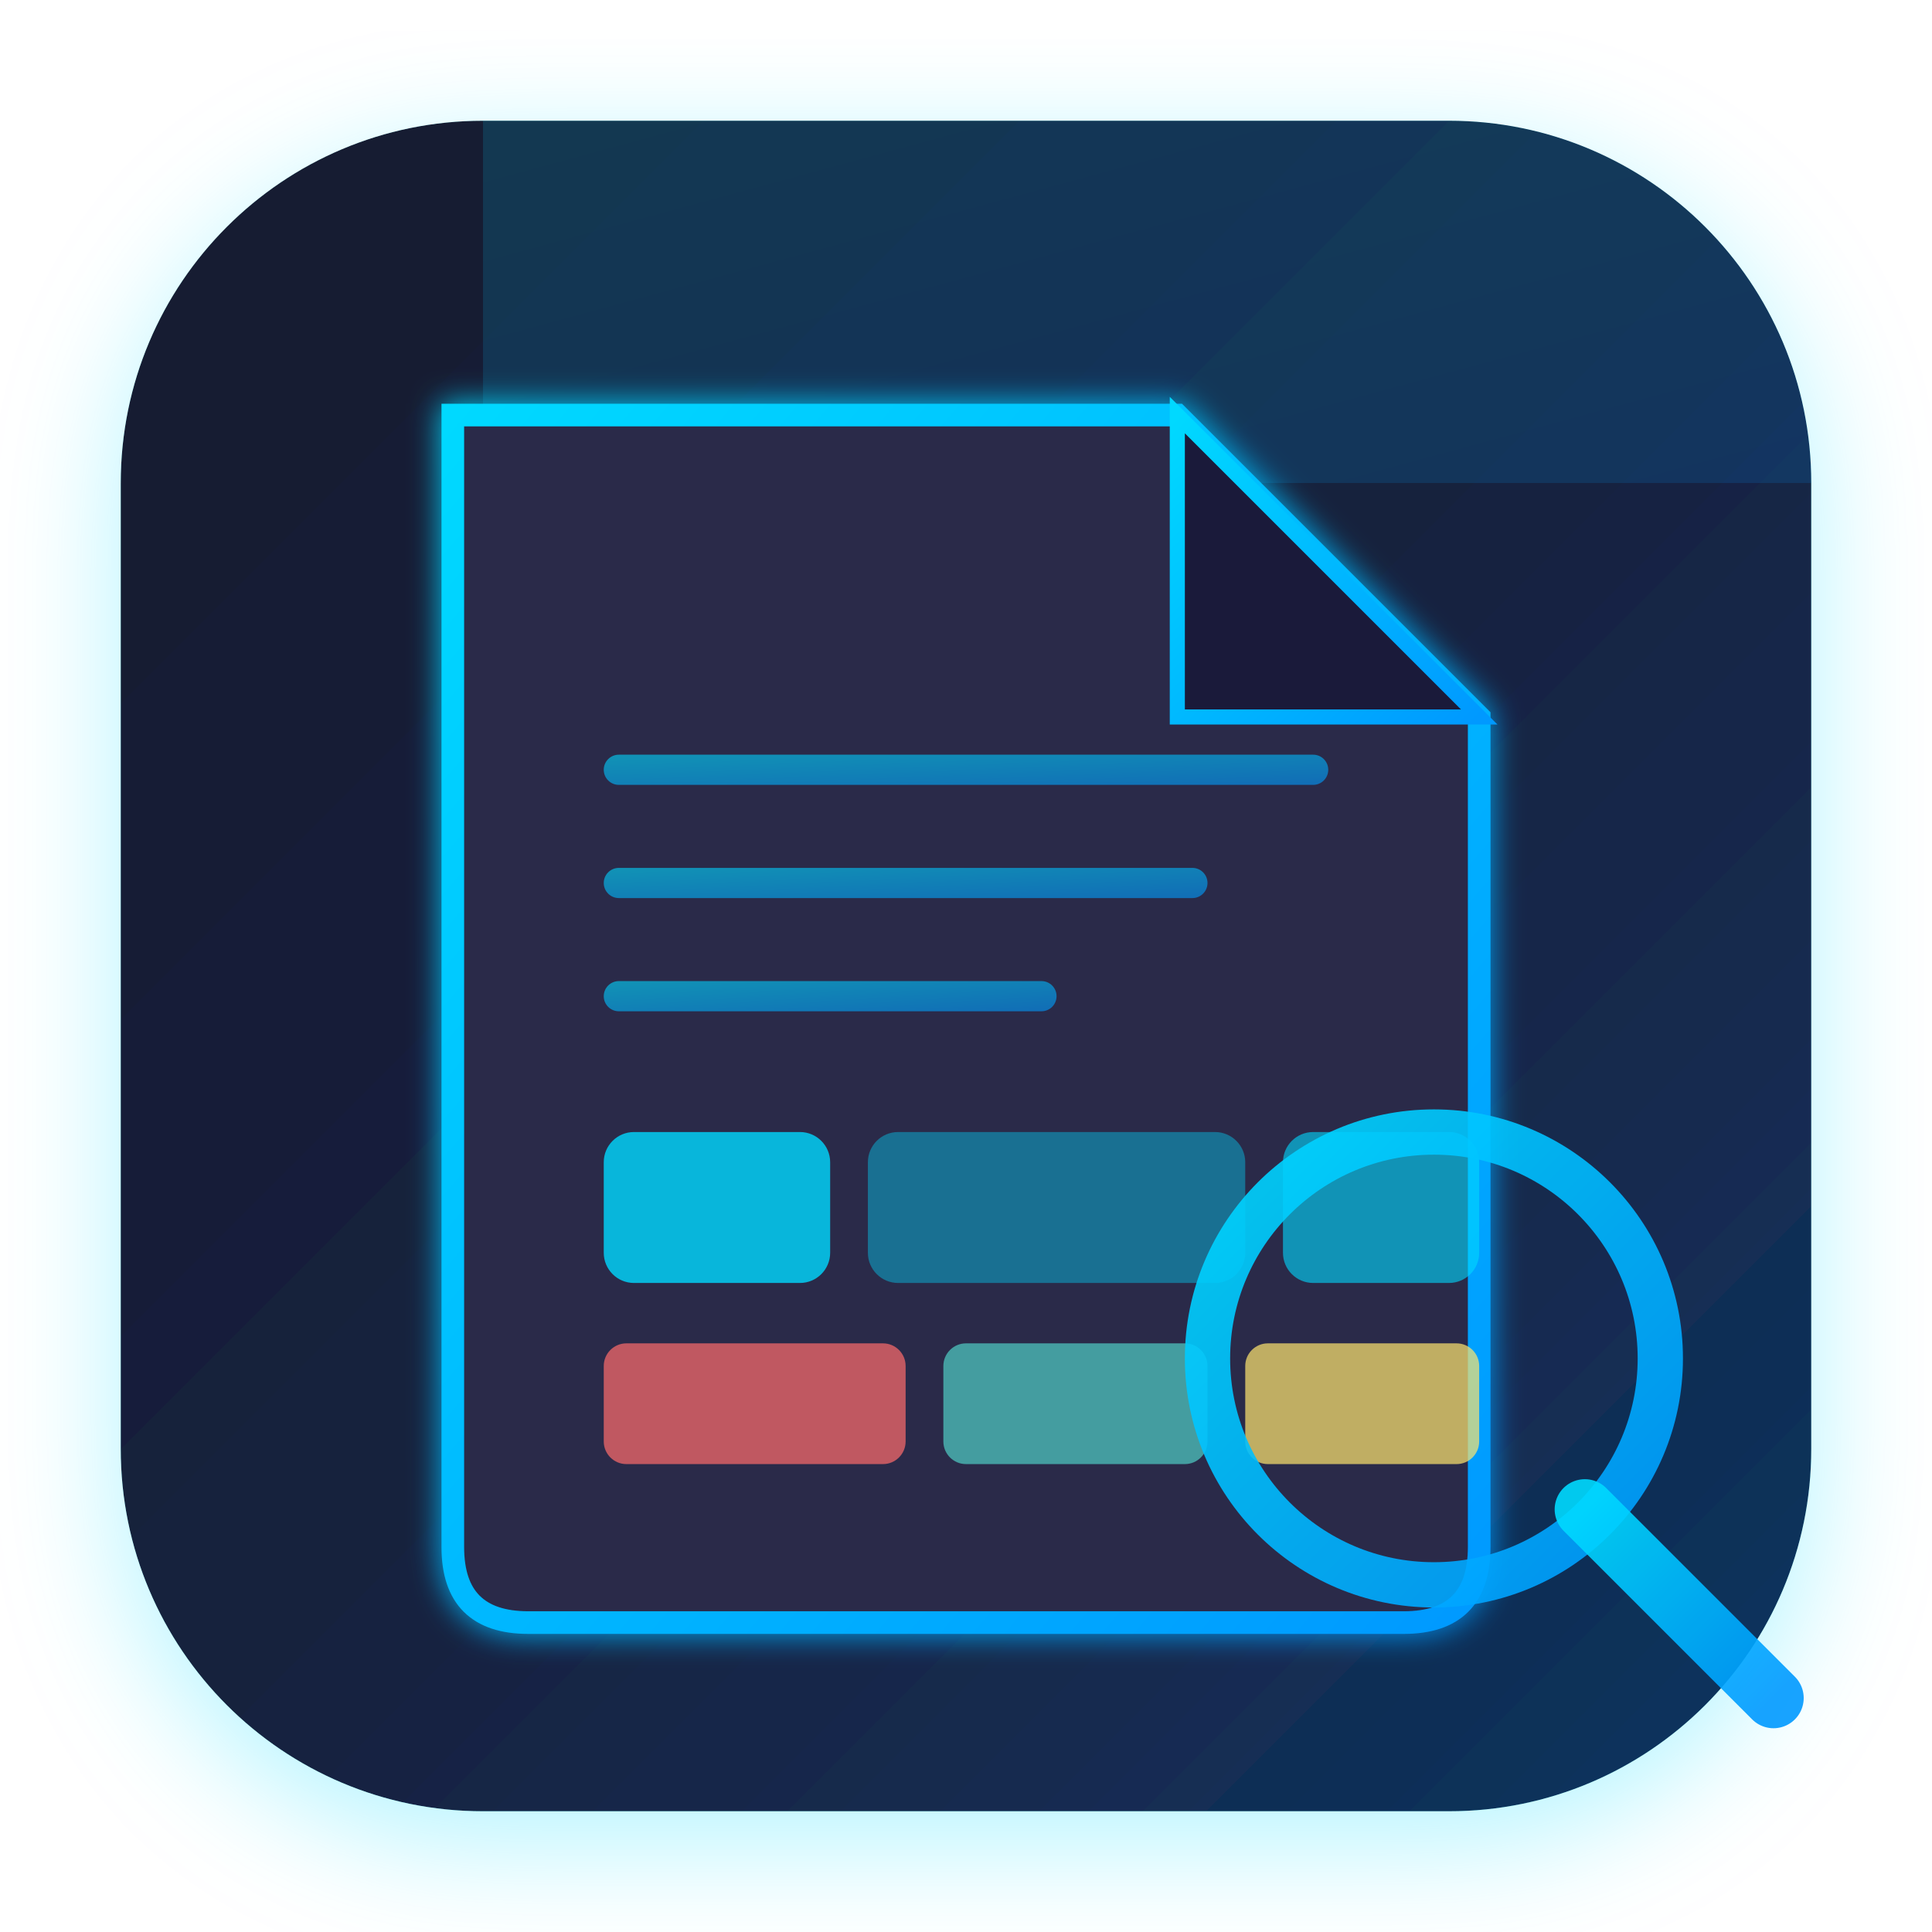
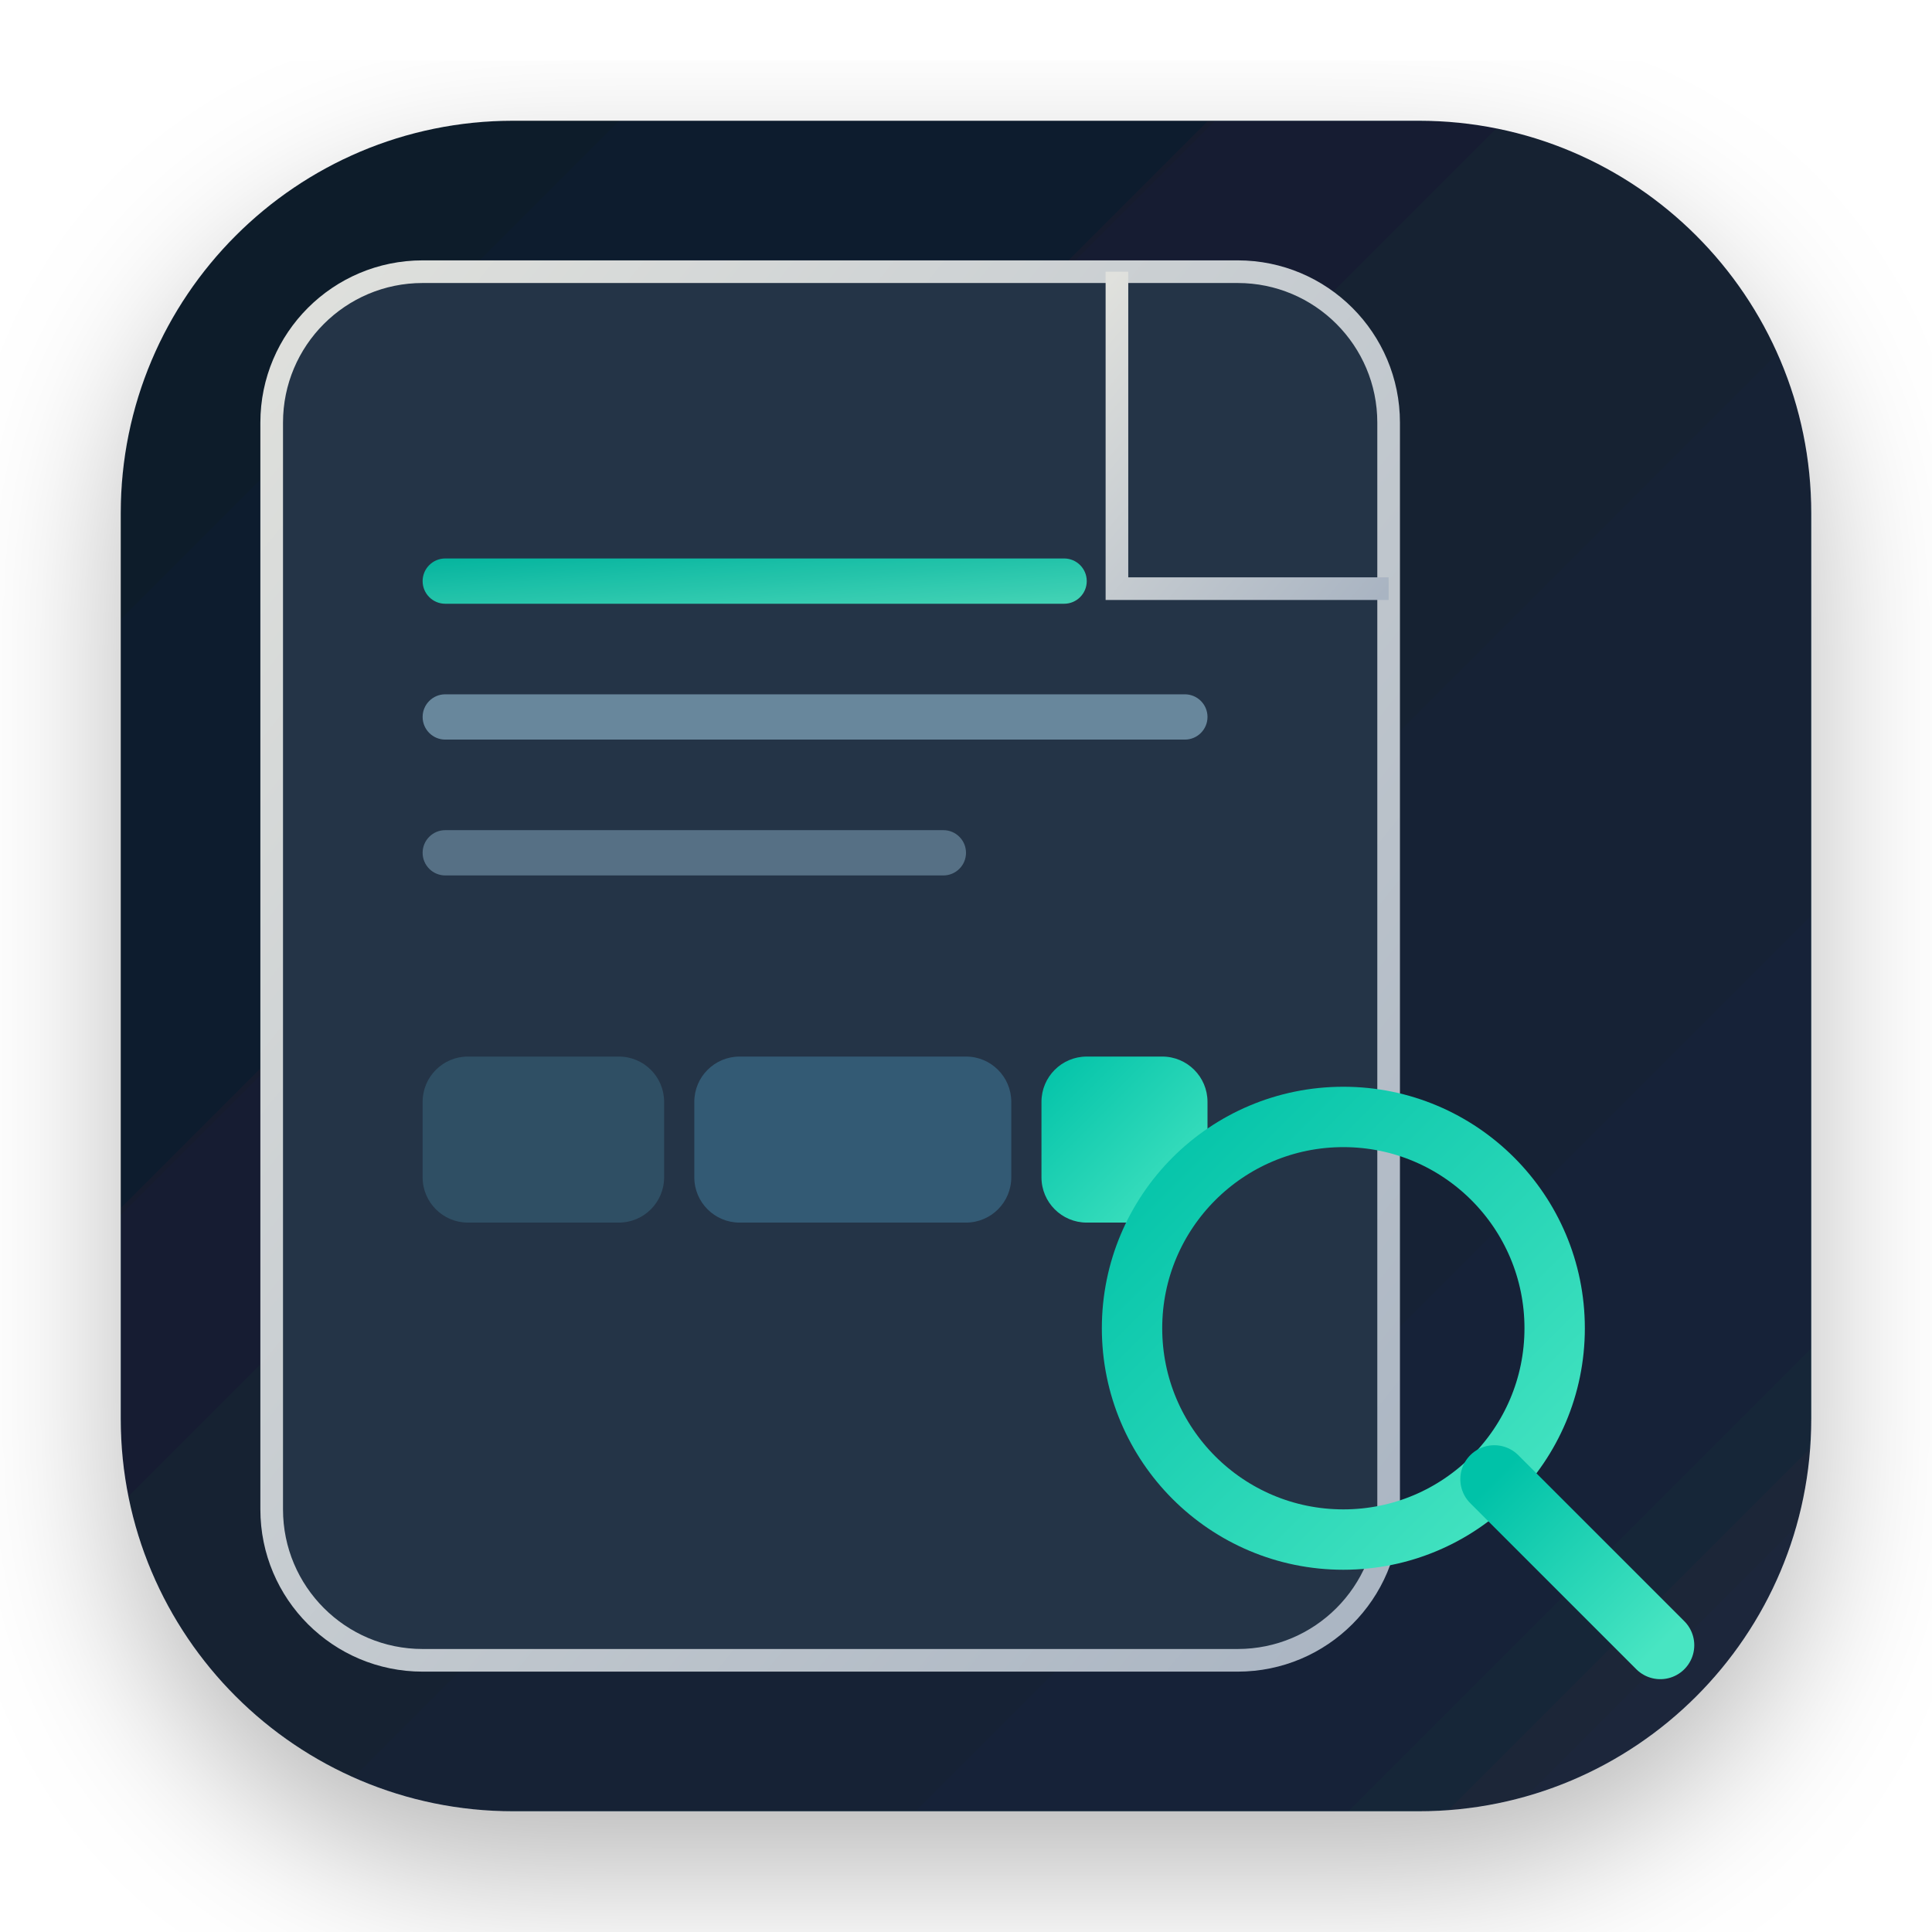
<svg xmlns="http://www.w3.org/2000/svg" viewBox="0 0 256 256">
  <defs>
-     <linearGradient id="bgGrad" x1="0%" y1="0%" x2="100%" y2="100%">
-       <stop offset="0%" style="stop-color:#1a1a2e" />
-       <stop offset="50%" style="stop-color:#16213e" />
-       <stop offset="100%" style="stop-color:#0f3460" />
+     <linearGradient id="bg" x1="0" y1="0" x2="1" y2="1">
+       <stop offset="0" stop-color="#0D1B2A" />
+       <stop offset="1" stop-color="#1B263B" />
    </linearGradient>
-     <linearGradient id="accentGrad" x1="0%" y1="0%" x2="100%" y2="100%">
-       <stop offset="0%" style="stop-color:#00d9ff" />
-       <stop offset="100%" style="stop-color:#0099ff" />
+     <linearGradient id="steel" x1="0" y1="0" x2="1" y2="1">
+       <stop offset="0" stop-color="#E0E1DD" />
+       <stop offset="1" stop-color="#A9B4C2" />
    </linearGradient>
-     <linearGradient id="textGrad" x1="0%" y1="0%" x2="100%" y2="100%">
-       <stop offset="0%" style="stop-color:#ffffff" />
-       <stop offset="100%" style="stop-color:#e0e0e0" />
+     <linearGradient id="accent" x1="0" y1="0" x2="1" y2="1">
+       <stop offset="0" stop-color="#00C2A8" />
+       <stop offset="1" stop-color="#48E5C2" />
    </linearGradient>
-     <filter id="shadow" x="-20%" y="-20%" width="140%" height="140%">
-       <feDropShadow dx="0" dy="4" stdDeviation="8" flood-color="#00d9ff" flood-opacity="0.3" />
-     </filter>
-     <filter id="glow">
-       <feGaussianBlur stdDeviation="2" result="coloredBlur" />
-       <feMerge>
-         <feMergeNode in="coloredBlur" />
-         <feMergeNode in="SourceGraphic" />
-       </feMerge>
+     <filter id="soft" x="-20%" y="-20%" width="140%" height="140%">
+       <feDropShadow dx="0" dy="8" stdDeviation="10" flood-color="#000" flood-opacity=".28" />
    </filter>
  </defs>
-   <rect x="16" y="16" width="224" height="224" rx="48" ry="48" fill="url(#bgGrad)" filter="url(#shadow)" />
-   <path d="M64 16 L192 16 A48 48 0 0 1 240 64 L240 64 L64 64 Z" fill="url(#accentGrad)" opacity="0.15" />
-   <g transform="translate(60, 45)">
-     <path d="M0 10 L0 160 Q0 170 10 170 L126 170 Q136 170 136 160 L136 50 L96 10 Z" fill="#2a2a4a" stroke="url(#accentGrad)" stroke-width="3" filter="url(#glow)" />
-     <path d="M96 10 L96 50 L136 50 Z" fill="#1a1a3a" stroke="url(#accentGrad)" stroke-width="2" />
-     <g opacity="0.6">
-       <rect x="20" y="55" width="96" height="4" rx="2" fill="url(#accentGrad)" />
-       <rect x="20" y="70" width="80" height="4" rx="2" fill="url(#accentGrad)" />
-       <rect x="20" y="85" width="60" height="4" rx="2" fill="url(#accentGrad)" />
-     </g>
-     <g transform="translate(20, 105)">
-       <rect x="0" y="0" width="30" height="20" rx="4" fill="#00d9ff" opacity="0.8" />
-       <rect x="35" y="0" width="50" height="20" rx="4" fill="#00d9ff" opacity="0.4" />
-       <rect x="90" y="0" width="26" height="20" rx="4" fill="#00d9ff" opacity="0.6" />
-       <rect x="0" y="28" width="40" height="16" rx="3" fill="#ff6b6b" opacity="0.7" />
-       <rect x="45" y="28" width="35" height="16" rx="3" fill="#4ecdc4" opacity="0.7" />
-       <rect x="85" y="28" width="31" height="16" rx="3" fill="#ffe66d" opacity="0.7" />
-     </g>
-   </g>
-   <g transform="translate(165, 155)">
-     <circle cx="25" cy="25" r="30" fill="none" stroke="url(#accentGrad)" stroke-width="6" opacity="0.9" />
-     <line x1="45" y1="45" x2="70" y2="70" stroke="url(#accentGrad)" stroke-width="8" stroke-linecap="round" opacity="0.9" />
-   </g>
+   <rect x="16" y="16" width="224" height="224" rx="52" fill="url(#bg)" filter="url(#soft)" />
+   <rect x="36" y="36" width="148" height="184" rx="20" fill="#243447" stroke="url(#steel)" stroke-width="3" />
+   <path d="M148 36v42h36" fill="none" stroke="url(#steel)" stroke-width="3" />
+   <rect x="56" y="74" width="88" height="6" rx="3" fill="url(#accent)" opacity=".9" />
+   <rect x="56" y="92" width="104" height="6" rx="3" fill="#7FA3B8" opacity=".75" />
+   <rect x="56" y="110" width="72" height="6" rx="3" fill="#7FA3B8" opacity=".55" />
+   <rect x="56" y="140" width="32" height="22" rx="6" fill="#2F4F64" />
+   <rect x="92" y="140" width="42" height="22" rx="6" fill="#335A74" />
+   <rect x="138" y="140" width="22" height="22" rx="6" fill="url(#accent)" />
+   <circle cx="178" cy="176" r="28" fill="none" stroke="url(#accent)" stroke-width="8" />
+   <line x1="198" y1="196" x2="220" y2="218" stroke="url(#accent)" stroke-width="9" stroke-linecap="round" />
</svg>
